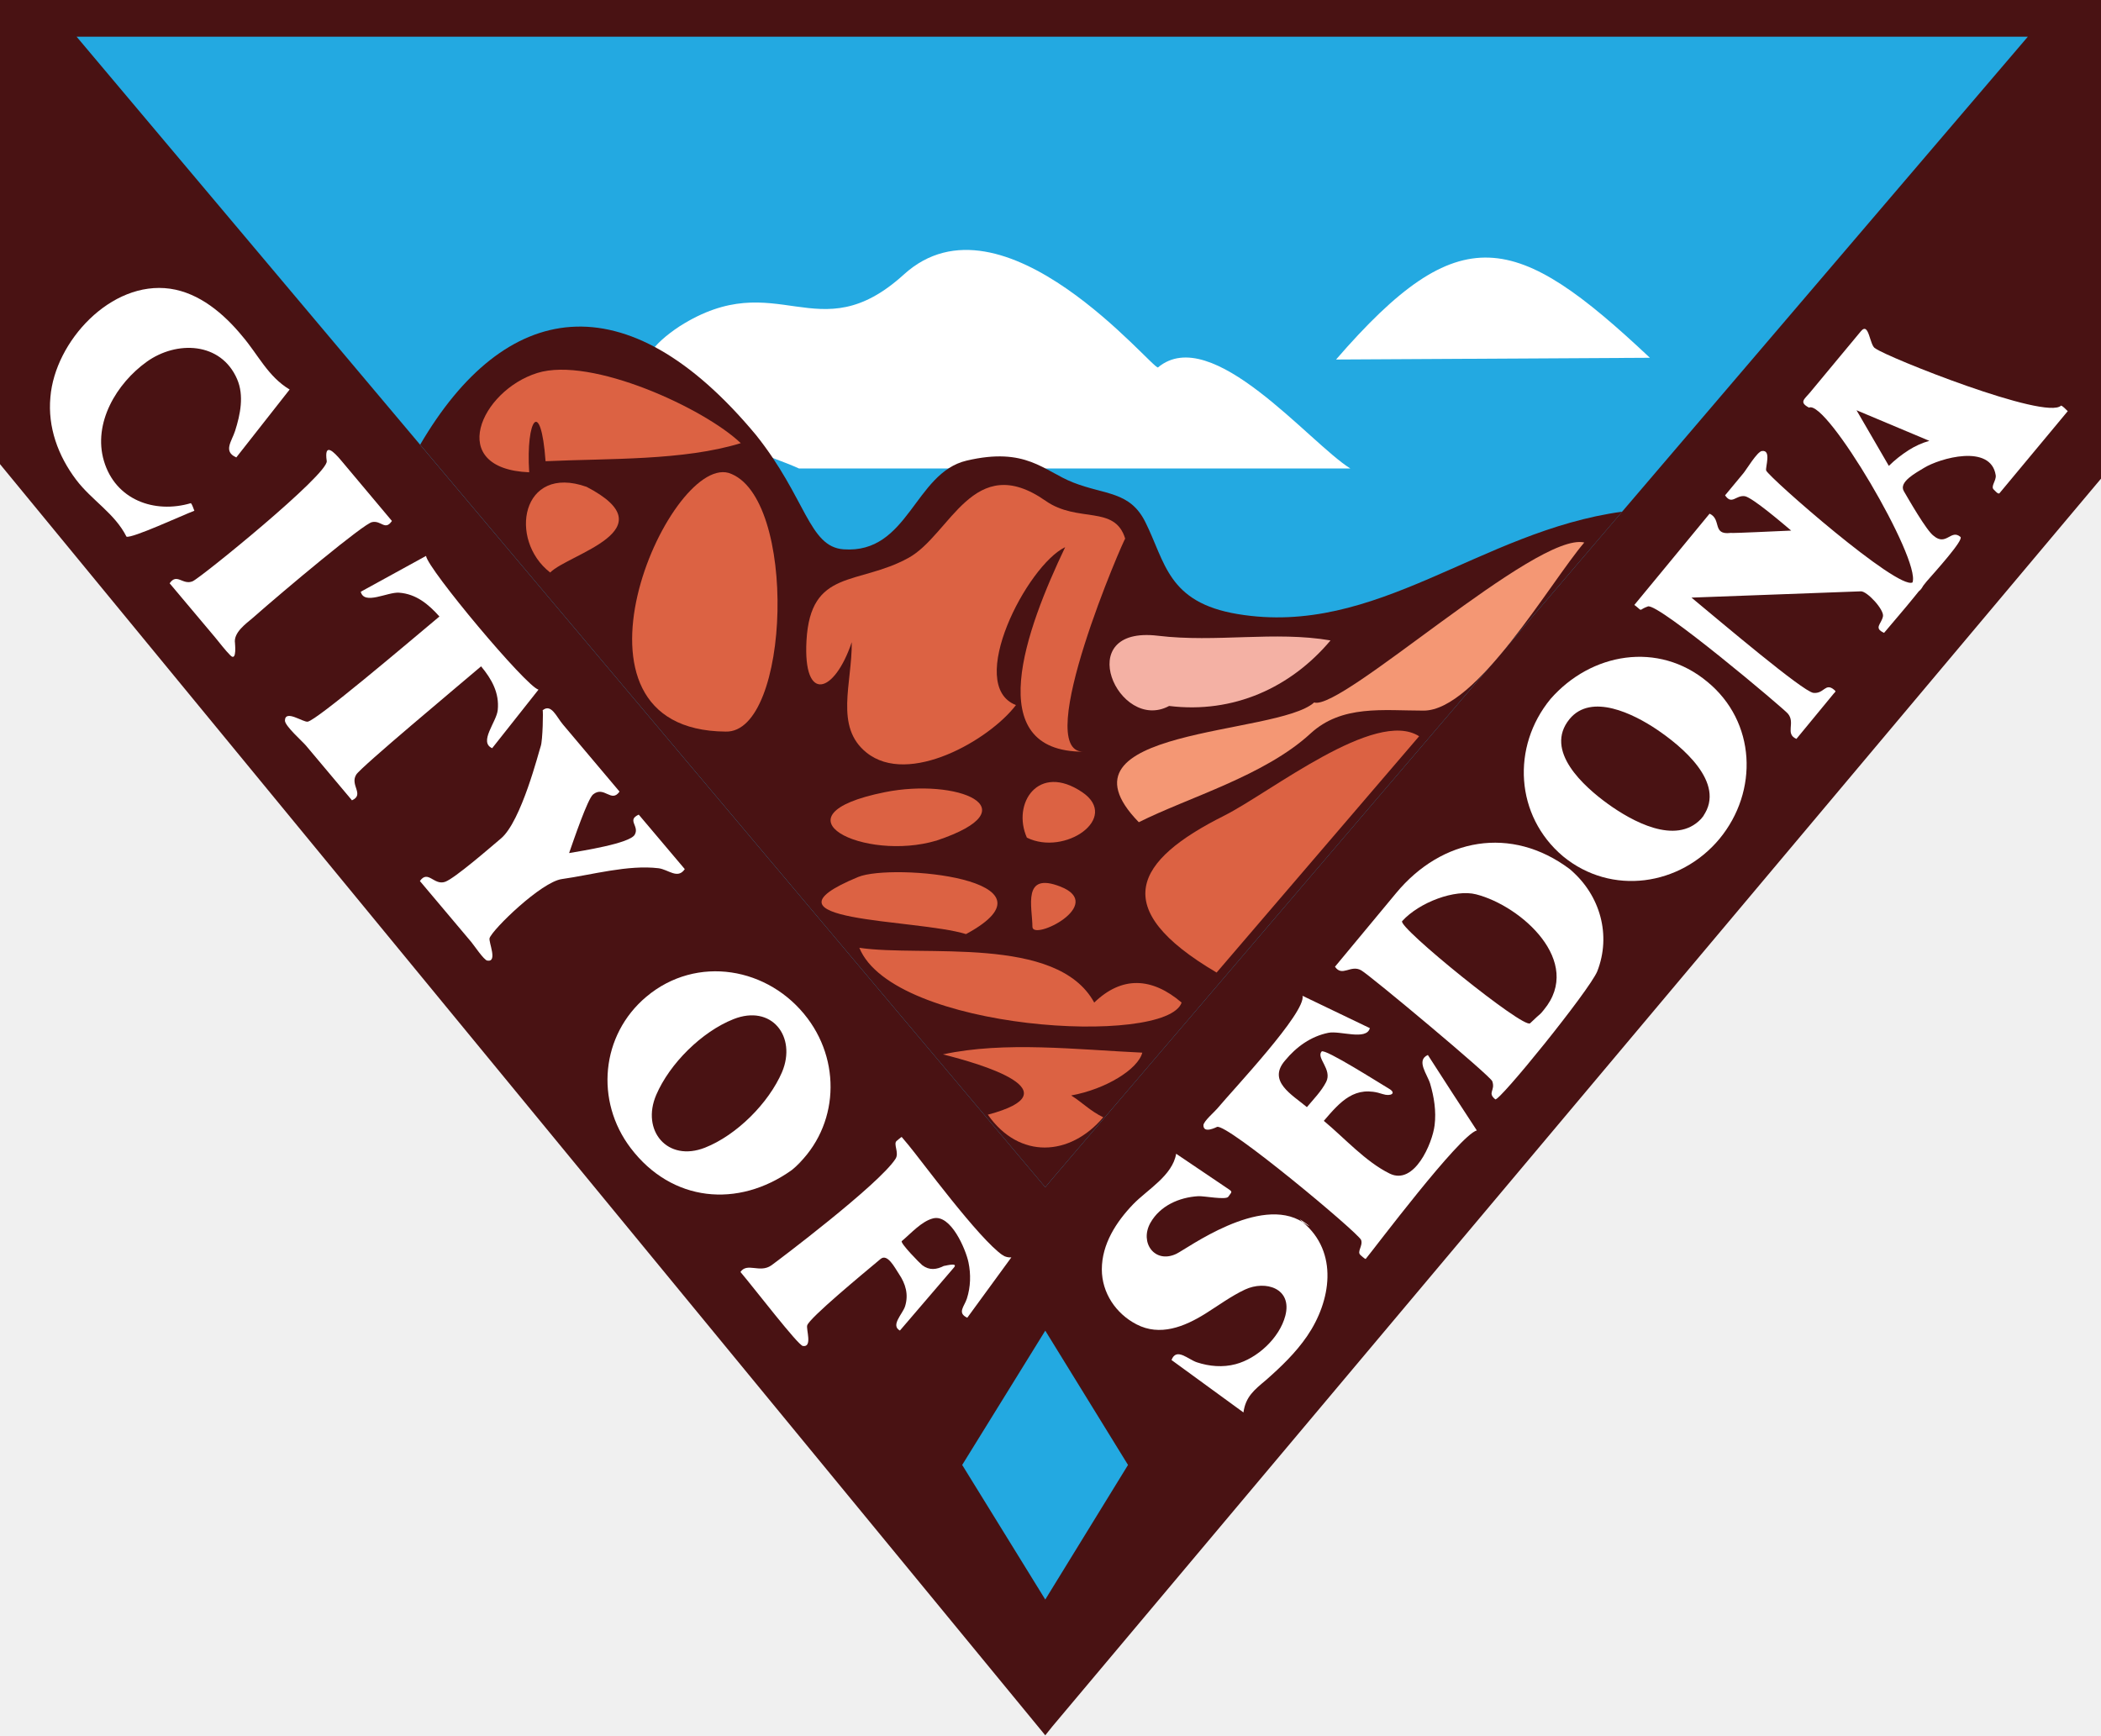
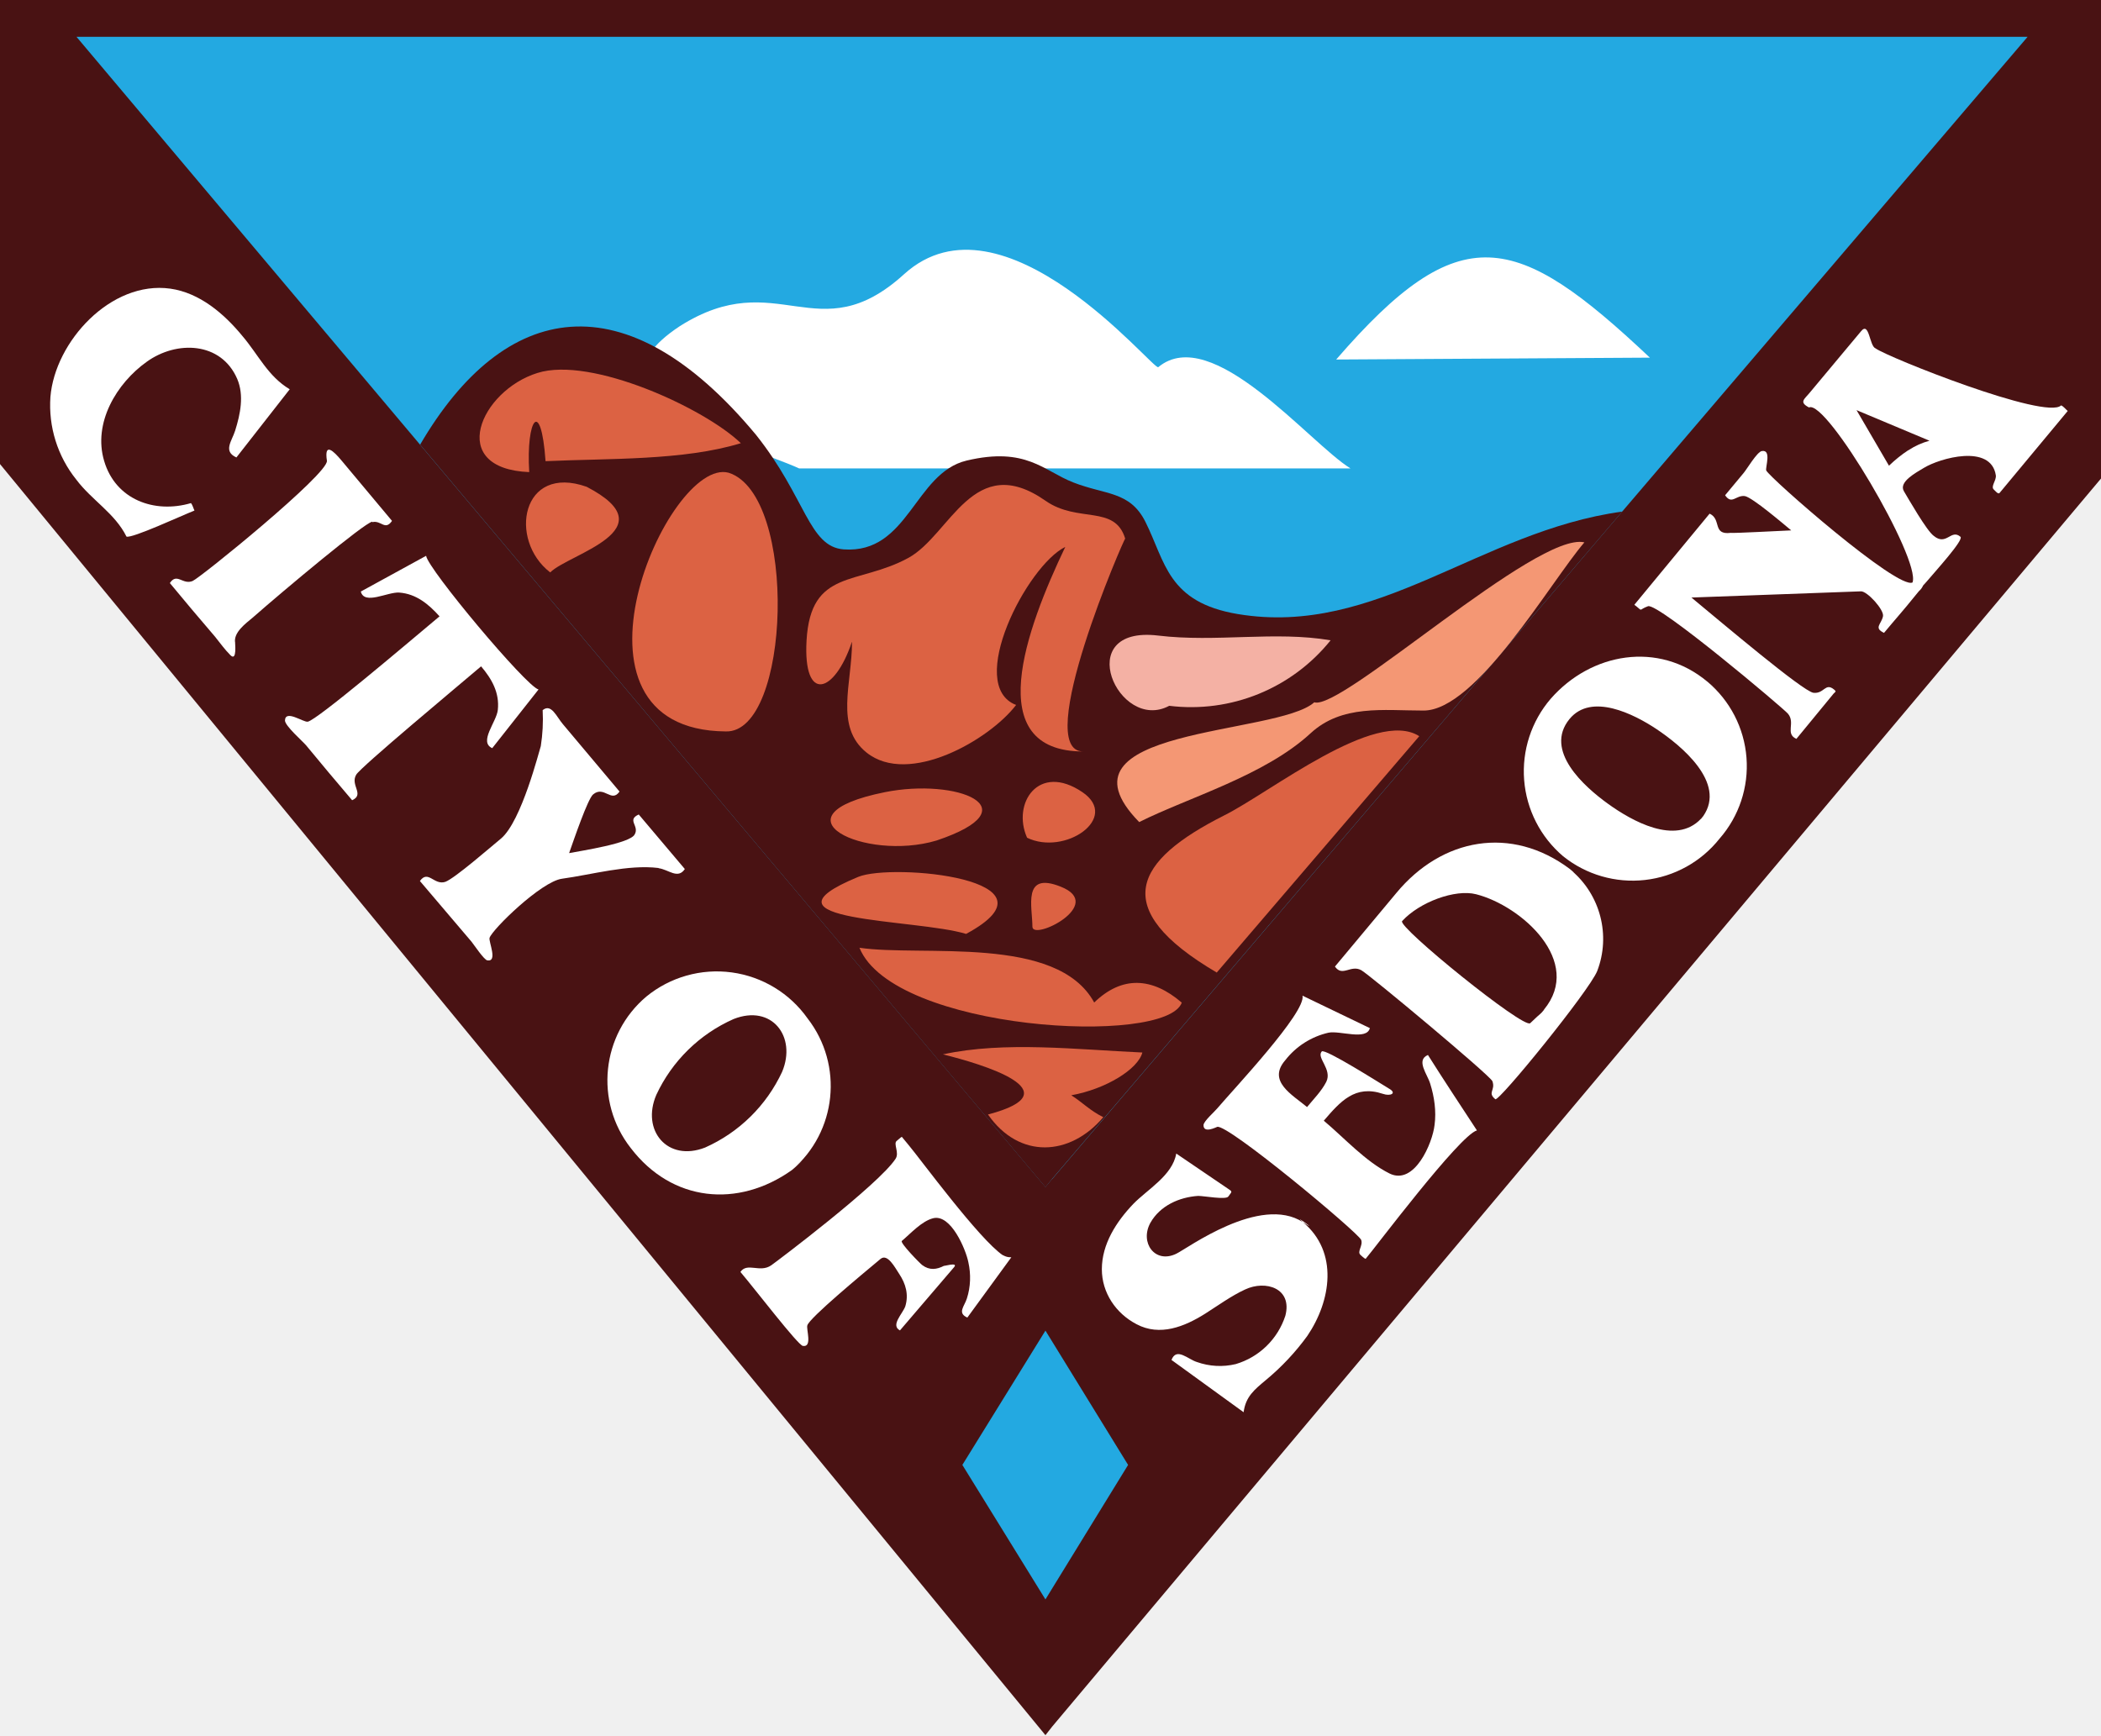
- <svg xmlns="http://www.w3.org/2000/svg" version="1.0" id="Layer_1" x="0px" y="0px" width="101.668px" height="83.985px" viewBox="42.184 0.016 101.668 83.985" enable-background="new 42.184 0.016 101.668 83.985" xml:space="preserve">
-   <g id="Layer_2">
-     <g>
-       <g>
-         <polygon fill="#23A9E1" points="43.242,0.721 92.765,59.071 142.089,1.074    " />
-       </g>
-       <g>
-         <path fill="#FFFFFF" d="M122.023,17.332c-5.062,0.028-10.124,0.056-15.187,0.084C112.837,10.485,115.533,11.226,122.023,17.332L122.023,17.332z" />
-       </g>
-       <g>
-         <path fill="#FFFFFF" d="M80.849,22.69c8.896,0,17.786,0,26.68,0c-1.984-1.233-6.708-7.059-9.308-4.893 c-0.212,0.178-7.505-8.848-12.296-4.499c-4.179,3.799-6.12-0.498-10.857,2.511C69.669,19.379,78.188,21.484,80.849,22.69 L80.849,22.69z" />
-       </g>
-       <path fill="#491213" d="M93.104,0.016h-50.92v22.463l50.581,61.522l0.339-0.424l50.748-60.395V0.016H93.104z M93.104,57.068 l-0.339,0.409L45.892,1.793h47.211h47.208L93.104,57.068z" />
-       <path fill="#491213" d="M92.765,57.477l0.339-0.409L120.68,24.78c-6.913,0.949-11.864,6.077-18.604,4.956 c-3.396-0.564-3.498-2.514-4.47-4.456c-0.746-1.493-1.937-1.303-3.486-1.91c-1.442-0.565-2.277-1.738-5.162-1.061 c-2.528,0.593-2.808,4.518-5.952,4.293c-1.689-0.121-1.812-2.497-4.244-5.539c-6.302-7.571-12.158-6.523-16.247,0.475 L92.765,57.477z" />
-       <g>
-         <polygon fill="#23A9E1" points="88.745,70.916 92.765,64.416 96.769,70.916 92.765,77.43    " />
-       </g>
-       <g>
-         <g>
-           <path fill="#FFFFFF" d="M65.464,32.265c0.513,0.618,0.891,1.284,0.806,2.116c-0.059,0.579-0.936,1.55-0.27,1.846 c0.747-0.945,1.495-1.889,2.242-2.834c-0.603-0.151-5.365-5.848-5.442-6.472c-1.053,0.578-2.106,1.156-3.159,1.734 c0.164,0.661,1.294,0.005,1.854,0.046c0.828,0.06,1.425,0.56,1.953,1.152c-1.729,1.449-5.932,5.017-6.374,5.09 c-0.227,0.036-1.089-0.601-1.102-0.056c-0.006,0.262,0.853,1.014,1.015,1.21c0.743,0.884,1.485,1.769,2.229,2.653 c0.619-0.282-0.11-0.732,0.205-1.243C59.654,37.133,64.323,33.24,65.464,32.265L65.464,32.265z" />
-         </g>
-         <g>
-           <path fill="#FFFFFF" d="M60.191,25.285c0.443-0.095,0.624,0.434,0.958-0.056c-0.815-0.973-1.633-1.945-2.448-2.917 c-0.371-0.442-0.841-0.916-0.706,0.018c0.089,0.63-6.113,5.664-6.493,5.82c-0.479,0.197-0.758-0.417-1.109,0.097 c0.731,0.869,1.461,1.739,2.193,2.608c0.246,0.292,0.477,0.612,0.747,0.882c0.339,0.339,0.208-0.672,0.224-0.585 c-0.091-0.513,0.527-0.948,0.855-1.228C55.956,28.563,59.809,25.336,60.191,25.285z" />
-         </g>
-         <g>
-           <path fill="#FFFFFF" d="M51.42,24.368c-1.768,0.523-3.65-0.164-4.207-2.042c-0.543-1.835,0.614-3.757,2.071-4.801 c1.438-1.032,3.589-0.97,4.373,0.838c0.346,0.799,0.157,1.706-0.095,2.502c-0.16,0.506-0.597,1,0.057,1.289 c0.859-1.096,1.721-2.19,2.581-3.286c-1.056-0.633-1.519-1.683-2.301-2.595c-0.882-1.071-2.063-2.079-3.481-2.284 c-2.87-0.406-5.574,2.556-5.795,5.245c-0.137,1.457,0.374,2.848,1.246,4.001c0.75,0.994,1.867,1.623,2.435,2.754 c0.262,0.095,2.705-1.033,3.286-1.255C51.538,24.623,51.501,24.459,51.42,24.368C50.659,24.594,51.42,24.368,51.42,24.368z" />
-         </g>
-         <g>
-           <path fill="#FFFFFF" d="M90.72,60.777c-1.15-0.768-4.025-4.689-4.573-5.341c-0.107-0.13-0.219-0.261-0.329-0.392 c-0.011-0.015-0.283,0.225-0.246,0.19c-0.173,0.146,0.135,0.573-0.052,0.864c-0.793,1.24-5.758,4.982-6.016,5.163 c-0.556,0.384-1.164-0.159-1.489,0.315c0.719,0.854,2.78,3.543,3.02,3.582c0.479,0.078,0.147-0.814,0.211-1 c0.123-0.369,2.633-2.445,3.549-3.211c0.336-0.281,0.688,0.426,0.888,0.723c0.327,0.484,0.475,1,0.298,1.568 c-0.116,0.37-0.717,0.92-0.25,1.174c0.619-0.723,2.361-2.754,2.613-3.049c0.252-0.293-0.566-0.037-0.469-0.087 c-0.37,0.19-0.719,0.235-1.063-0.028c-0.096-0.07-1.089-1.082-0.99-1.166c0.432-0.36,0.959-0.963,1.518-1.1 c0.862-0.213,1.582,1.516,1.709,2.129c0.121,0.578,0.104,1.186-0.076,1.75c-0.124,0.387-0.487,0.696,0.018,0.93 c0.713-0.974,1.423-1.945,2.132-2.92C90.974,60.88,90.842,60.848,90.72,60.777C90.593,60.692,90.859,60.847,90.72,60.777z" />
-         </g>
-         <g>
-           <path fill="#FFFFFF" d="M80.496,56.646c2.205-1.855,2.481-5.053,0.769-7.339c-1.867-2.489-5.371-3.096-7.804-1.052 c-2.204,1.854-2.489,5.047-0.758,7.325C74.694,58.201,77.902,58.498,80.496,56.646C81.652,55.671,80.397,56.716,80.496,56.646z M80.031,51.893c-0.647,1.51-2.201,3.063-3.732,3.667c-1.818,0.715-3.1-0.827-2.36-2.553c0.65-1.516,2.203-3.057,3.737-3.666 C79.528,48.606,80.742,50.187,80.031,51.893C79.65,52.783,80.102,51.724,80.031,51.893z" />
-         </g>
-         <g>
-           <path fill="#FFFFFF" d="M74.052,42.037c0.475,0.06,0.926,0.55,1.269,0.042c-0.741-0.879-1.483-1.758-2.228-2.637 c-0.595,0.269,0.047,0.549-0.194,0.971c-0.244,0.427-2.56,0.781-3.176,0.89c0.224-0.644,0.896-2.615,1.157-2.835 c0.544-0.445,0.883,0.432,1.283-0.141c-0.915-1.084-1.829-2.169-2.743-3.253c-0.311-0.366-0.56-1.028-0.98-0.68 c0.038-0.031,0.006,1.472-0.089,1.733c-0.086,0.236-0.936,3.638-1.926,4.47c-0.493,0.414-2.237,1.934-2.702,2.097 c-0.541,0.189-0.825-0.598-1.22-0.038c0.83,0.986,1.661,1.971,2.491,2.957c0.125,0.148,0.602,0.863,0.767,0.893 c0.521,0.094,0.06-0.893,0.113-1.086c0.15-0.431,2.5-2.719,3.497-2.859C70.832,42.356,72.571,41.859,74.052,42.037 C74.391,42.079,73.7,41.994,74.052,42.037z" />
-         </g>
-       </g>
-       <g>
-         <path fill="#DC6243" d="M67.792,22.874c-4.043-0.167-2.352-3.954,0.395-4.808c2.611-0.813,8.089,1.717,9.843,3.398 c-2.782,0.855-6.386,0.732-9.446,0.874C68.357,19.218,67.625,20.306,67.792,22.874L67.792,22.874z" />
-       </g>
-       <g>
-         <path fill="#DC6243" d="M68.807,27.724c-2.04-1.579-1.396-5.266,1.763-4.146C74.575,25.662,69.714,26.817,68.807,27.724 C68.807,27.724,68.849,27.682,68.807,27.724z" />
-       </g>
-       <g>
-         <path fill="#DC6243" d="M77.295,35.423c-8.62-0.071-2.792-13.322,0.141-12.521C80.809,23.975,80.431,35.524,77.295,35.423 L77.295,35.423z" />
-       </g>
-       <g>
-         <path fill="#DC6243" d="M83.401,31.094c-0.84,2.501-2.36,2.968-2.191-0.07c0.193-3.503,2.479-2.662,4.93-4.004 c2.04-1.119,3.139-5.214,6.641-2.765c1.562,1.093,3.353,0.179,3.852,1.833c-0.025-0.084-4.545,10.308-2.031,10.308 c-4.961,0-2.772-5.922-0.874-9.899c-1.847,0.885-4.842,6.688-2.382,7.643c-1.281,1.686-5.194,3.945-7.234,2.298 C82.558,35.189,83.418,33.113,83.401,31.094L83.401,31.094z" />
-       </g>
-       <g>
-         <path fill="#DC6243" d="M87.505,40.697c-3.489,1.046-8.122-1.207-2.51-2.34C88.478,37.653,92.182,39.135,87.505,40.697 C87.646,40.655,87.377,40.74,87.505,40.697z" />
-       </g>
-       <g>
-         <path fill="#DC6243" d="M91.875,40.556c-0.736-1.658,0.562-3.635,2.68-2.199C96.402,39.609,93.704,41.463,91.875,40.556 L91.875,40.556z" />
-       </g>
-       <g>
-         <path fill="#DC6243" d="M88.929,45.224c-2.411-0.747-10.537-0.561-5.218-2.764C85.351,41.781,93.865,42.558,88.929,45.224 L88.929,45.224z" />
-       </g>
-       <g>
-         <path fill="#DC6243" d="M92.144,44.871c-0.007-0.96-0.512-2.679,1.354-1.946C95.733,43.804,92.144,45.576,92.144,44.871 C92.144,44.871,92.144,44.702,92.144,44.871z" />
-       </g>
-       <g>
-         <path fill="#DC6243" d="M99.363,48.538c-1.437-1.227-2.891-1.295-4.229,0c-1.795-3.293-8.318-2.19-11.366-2.651 C85.406,49.916,98.632,50.667,99.363,48.538L99.363,48.538z" />
-       </g>
-       <g>
-         <path fill="#DC6243" d="M97.46,50.962c-3.151-0.146-6.671-0.563-9.646,0.084c1.86,0.466,6.396,1.795,2.172,2.918 c1.516,2.168,3.974,2.029,5.584,0.127c-0.654-0.322-1.01-0.719-1.552-1.057C95.69,52.731,97.252,51.767,97.46,50.962 L97.46,50.962z" />
-       </g>
-       <g>
-         <path fill="#DC6243" d="M101.056,47.085c-5.288-3.112-3.95-5.427,0.354-7.586c2.254-1.131,7.323-5.208,9.446-3.85 C107.589,39.461,104.322,43.273,101.056,47.085L101.056,47.085z" />
-       </g>
-       <g>
-         <path fill="#F49774" d="M97.291,39.809c-4.479-4.601,6.688-4.178,8.486-5.796c1.312,0.437,10.769-8.283,13.071-7.741 c-1.655,1.941-5.22,8.136-7.774,8.136c-1.965,0-3.95-0.292-5.473,1.107C103.378,37.563,99.694,38.605,97.291,39.809 L97.291,39.809z" />
-       </g>
-       <g>
-         <path fill="#F4B1A4" d="M98.758,34.183c-2.453,1.319-4.772-3.907-0.537-3.398c2.813,0.338,5.662-0.237,8.348,0.226 C104.642,33.302,101.863,34.564,98.758,34.183L98.758,34.183z" />
-       </g>
-       <g>
-         <g>
-           <path fill="#FFFFFF" d="M111.39,52.466c0.191,0.648,0.299,1.332,0.215,2.009c-0.106,0.873-0.979,2.925-2.173,2.34 c-1.169-0.573-2.194-1.728-3.188-2.552c0.802-0.936,1.507-1.749,2.854-1.295c0.37,0.123,0.688-0.036,0.299-0.262 c-0.404-0.234-3.113-1.965-3.261-1.799c-0.271,0.311,0.528,0.867,0.221,1.473c-0.229,0.447-0.609,0.834-0.932,1.219 c-0.72-0.607-1.923-1.253-1.057-2.256c0.542-0.66,1.25-1.172,2.098-1.342c0.565-0.114,1.841,0.389,2.006-0.225 c-1.087-0.521-2.172-1.044-3.258-1.565c0.177,0.799-3.349,4.525-4.131,5.463c-0.113,0.138-0.658,0.609-0.664,0.798 c-0.009,0.429,0.622,0.097,0.657,0.084c0.485-0.181,6.815,5.108,6.973,5.471c0.1,0.281-0.221,0.574-0.029,0.731 c-0.011-0.01,0.229,0.217,0.253,0.185c0.392-0.468,4.522-5.976,5.374-6.217c-0.794-1.215-1.588-2.431-2.368-3.651 C110.689,51.333,111.26,52.024,111.39,52.466z" />
-         </g>
-         <g>
-           <path fill="#FFFFFF" d="M105.229,59.169c-2.077-1.34-5.596,1.279-6.125,1.531c-1.039,0.491-1.789-0.543-1.251-1.502 c0.469-0.83,1.394-1.234,2.311-1.289c0.276-0.018,1.35,0.197,1.459,0.025c0.13-0.202,0.228-0.221,0.042-0.346 c-0.856-0.578-1.712-1.155-2.567-1.733c-0.176,1.056-1.385,1.728-2.076,2.44c-0.822,0.854-1.52,1.931-1.52,3.156 c0,1.135,0.679,2.143,1.677,2.66c1.136,0.592,2.317,0.116,3.324-0.511c0.627-0.392,1.254-0.856,1.924-1.171 c0.996-0.467,2.304-0.062,1.953,1.27c-0.282,1.073-1.352,2.062-2.405,2.34c-0.616,0.164-1.27,0.109-1.872-0.09 c-0.432-0.142-0.993-0.734-1.229-0.111c1.161,0.847,2.32,1.691,3.481,2.537c0.104-0.76,0.522-1.09,1.086-1.563 c0.735-0.646,1.438-1.319,1.994-2.13C106.593,62.99,106.972,60.621,105.229,59.169z" />
-         </g>
-         <g>
-           <path fill="#FFFFFF" d="M105.229,59.169C106.154,59.767,104.638,58.675,105.229,59.169L105.229,59.169z" />
-         </g>
-         <g>
-           <path fill="#FFFFFF" d="M134.462,21.855C134.455,21.859,134.455,21.859,134.462,21.855L134.462,21.855z" />
-         </g>
-         <g>
-           <path fill="#FFFFFF" d="M141.92,19.645c-0.729,0.729-8.42-2.341-8.982-2.764c-0.29-0.116-0.3-1.321-0.705-0.833 c-0.403,0.488-0.81,0.976-1.216,1.463c-0.418,0.505-0.837,1.009-1.256,1.513c-0.26,0.314-0.537,0.458-0.038,0.72 c0.837-0.419,5.417,7.346,5.008,8.461c-0.725,0.376-6.915-5.057-7.081-5.415c-0.052-0.146,0.273-1.021-0.211-0.945 c-0.229,0.036-0.743,0.896-0.889,1.072c-0.297,0.357-0.592,0.715-0.889,1.072c0.332,0.485,0.517-0.021,0.959,0.042 c0.383,0.077,1.844,1.331,2.24,1.664c-0.725,0.027-2.685,0.131-2.934,0.113c-0.903,0.112-0.422-0.663-1.015-0.931 c-0.76,0.922-1.521,1.843-2.277,2.764c-0.441,0.536-0.885,1.072-1.326,1.607c-0.054,0.065-0.047,0.032,0.05,0.112 c0.33,0.273,0.104,0.168,0.568,0.006c0.506-0.177,6.559,4.931,6.776,5.19c0.377,0.45-0.154,0.975,0.411,1.221 c0.6-0.728,1.197-1.457,1.798-2.184c0.091-0.11,0.141-0.1,0.021-0.198c-0.427-0.353-0.476,0.212-1.002,0.154 c-0.533-0.089-4.395-3.369-5.895-4.61c1.821-0.068,7.291-0.271,8.198-0.304c0.301-0.011,1.14,0.896,1.068,1.216 c-0.081,0.378-0.463,0.558,0.054,0.794c0.479-0.575,0.985-1.149,1.456-1.734l0,0l0.228-0.282 c0.076-0.052,0.146-0.145,0.21-0.265l0.168-0.211c0.425-0.485,1.8-2.006,1.635-2.15c-0.461-0.4-0.685,0.466-1.298-0.054 c-0.348-0.249-1.223-1.788-1.443-2.162c-0.264-0.449,0.608-0.897,0.964-1.119c0.776-0.482,3.247-1.183,3.482,0.348 c0.04,0.258-0.271,0.55-0.084,0.704c0.044,0.037,0.204,0.242,0.27,0.163c0.163-0.197,2.361-2.843,3.301-3.969 C142.146,19.832,142.037,19.69,141.92,19.645z M134.546,21.801C134.623,21.752,134.699,21.703,134.546,21.801 c-0.051,0.032-0.074,0.047-0.084,0.054c0.014-0.008,0.047-0.03,0.082-0.052c-0.345,0.22-0.668,0.473-0.958,0.761 c-0.521-0.897-1.044-1.795-1.564-2.693c1.178,0.491,2.353,0.985,3.524,1.481C135.192,21.45,134.855,21.605,134.546,21.801z" />
-         </g>
-         <g>
-           <path fill="#FFFFFF" d="M124.801,33.012c-2.375-1.979-5.63-1.404-7.586,0.832c-1.903,2.312-1.712,5.663,0.604,7.615 c2.34,1.926,5.671,1.438,7.572-0.846C127.29,38.31,127.16,34.945,124.801,33.012z M124.52,39.626 c-0.019,0.02-0.024,0.027-0.025,0.027c-1.232,1.292-3.358,0.096-4.506-0.731c-1.146-0.829-3.11-2.57-1.855-4.104 c1.056-1.287,3.124-0.231,4.191,0.482c1.199,0.803,3.411,2.596,2.275,4.216C124.674,39.426,124.726,39.368,124.52,39.626z" />
-         </g>
-         <g>
-           <path fill="#FFFFFF" d="M124.801,33.012C125.972,33.971,124.548,32.801,124.801,33.012L124.801,33.012z" />
-         </g>
-         <g>
-           <path fill="#FFFFFF" d="M124.492,39.653c0.009-0.01,0.018-0.018,0.025-0.027c0.029-0.037,0.057-0.073,0.08-0.11 C124.549,39.577,124.488,39.653,124.492,39.653z" />
-         </g>
-         <g>
-           <path fill="#FFFFFF" d="M118.209,42.136c0.111,0.094,0.272,0.224-0.063-0.057c-2.835-2.127-6.193-1.504-8.401,1.157 c-0.988,1.189-1.977,2.378-2.961,3.567c0.351,0.512,0.763-0.118,1.272,0.176c0.437,0.25,6.244,5.101,6.339,5.366 c0.164,0.458-0.255,0.548,0.145,0.875c0.172,0.143,4.536-5.245,4.935-6.191C120.164,45.274,119.614,43.351,118.209,42.136z M116.891,48.89c-0.24,0.296-0.044,0.054-0.665,0.65c-0.306,0.293-6.438-4.675-6.191-4.944c0.835-0.918,2.566-1.556,3.576-1.297 C115.801,43.859,118.824,46.559,116.891,48.89z" />
-         </g>
-       </g>
-     </g>
+ <svg xmlns="http://www.w3.org/2000/svg" version="1.0" width="101.67" height="83.98" viewBox="42.18 0.02 101.67 83.98">
+   <path fill="#23A9E1" d="M43.24.72l49.52 58.35 49.33-58z" />
+   <path fill="#FFF" d="M122.02 17.33l-15.18.09c6-6.94 8.7-6.2 15.18-.09zM80.85 22.69h26.68c-1.99-1.23-6.7-7.06-9.3-4.9-.22.19-7.51-8.84-12.3-4.5-4.18 3.8-6.12-.49-10.86 2.52-5.4 3.57 3.12 5.67 5.78 6.88z" />
+   <path fill="#491213" d="M93.1.02H42.18v22.46L92.77 84l.33-.42 50.75-60.4V.02H93.1zm0 57.05l-.33.4L45.88 1.8h94.42l-47.2 55.28z" />
+   <path fill="#491213" d="M92.77 57.48l.33-.41 27.58-32.29c-6.91.95-11.86 6.08-18.6 4.96-3.4-.57-3.5-2.52-4.47-4.46-.75-1.5-1.94-1.3-3.49-1.91-1.44-.56-2.28-1.74-5.16-1.06-2.53.6-2.81 4.52-5.95 4.3-1.7-.13-1.82-2.5-4.25-5.55-6.3-7.57-12.16-6.52-16.25.48l30.26 35.94z" />
+   <path fill="#23A9E1" d="M88.75 70.92l4.02-6.5 4 6.5-4 6.51z" />
+   <path fill="#FFF" d="M65.46 32.27c.52.61.9 1.28.81 2.11-.06.58-.94 1.55-.27 1.85l2.24-2.84c-.6-.15-5.36-5.84-5.44-6.47l-3.16 1.73c.17.67 1.3.01 1.86.05.82.06 1.42.56 1.95 1.15-1.73 1.45-5.93 5.02-6.38 5.1-.22.03-1.08-.6-1.1-.06 0 .26.86 1.01 1.02 1.2.74.9 1.48 1.78 2.23 2.66.62-.28-.11-.73.2-1.24.23-.38 4.9-4.27 6.04-5.24zM60.2 25.29c.43-.1.61.43.95-.06L58.7 22.3c-.37-.44-.84-.91-.7.02.08.63-6.12 5.66-6.5 5.82-.48.2-.76-.42-1.1.1.72.87 1.45 1.74 2.19 2.6.24.3.47.62.74.89.34.34.21-.67.23-.59-.1-.51.52-.95.85-1.23 1.55-1.36 5.4-4.58 5.78-4.64zM51.42 24.37c-1.77.52-3.65-.17-4.2-2.04-.55-1.84.6-3.76 2.06-4.8 1.44-1.04 3.6-.98 4.38.83.34.8.15 1.7-.1 2.5-.16.51-.6 1 .06 1.3l2.58-3.3c-1.06-.63-1.52-1.68-2.3-2.59-.88-1.07-2.06-2.08-3.48-2.28-2.87-.4-5.58 2.56-5.8 5.24a5.75 5.75 0 001.25 4c.75 1 1.87 1.63 2.43 2.76.27.1 2.7-1.03 3.29-1.26-.05-.1-.09-.27-.17-.36-.76.22 0 0 0 0zM90.72 60.78c-1.15-.77-4.03-4.7-4.57-5.34l-.33-.4c-.01-.01-.28.23-.25.2-.17.14.14.57-.05.86-.8 1.24-5.76 4.98-6.02 5.16-.55.38-1.16-.16-1.49.32.72.85 2.78 3.54 3.02 3.58.48.08.15-.82.22-1 .12-.37 2.63-2.45 3.54-3.21.34-.28.7.42.9.72.32.48.47 1 .3 1.57-.13.37-.73.92-.26 1.17l2.61-3.05c.26-.29-.56-.03-.47-.08-.37.19-.71.23-1.06-.03-.1-.07-1.09-1.08-.99-1.17.43-.36.96-.96 1.52-1.1.86-.21 1.58 1.52 1.7 2.13.13.58.11 1.19-.07 1.75-.12.39-.48.7.02.93l2.13-2.92a.7.7 0 01-.4-.1c-.13-.08.14.08 0 0zM80.5 56.65a5.34 5.34 0 00.76-7.34 5.38 5.38 0 00-7.8-1.06 5.31 5.31 0 00-.76 7.33c2 2.62 5.2 2.92 7.8 1.07 1.15-.98-.1.07 0 0zm-.47-4.76a7.45 7.45 0 01-3.73 3.67c-1.82.71-3.1-.83-2.36-2.55a7.45 7.45 0 013.74-3.67c1.85-.73 3.06.85 2.35 2.55-.38.9.07-.17 0 0zM74.05 42.04c.48.06.93.55 1.27.04l-2.23-2.64c-.6.27.05.55-.2.97-.23.43-2.55.78-3.17.9.23-.65.9-2.62 1.16-2.84.54-.45.88.43 1.28-.14l-2.74-3.26c-.31-.36-.56-1.02-.98-.68a8.4 8.4 0 01-.09 1.74c-.08.23-.93 3.63-1.92 4.47-.5.41-2.24 1.93-2.7 2.1-.55.18-.83-.6-1.23-.04L65 45.6c.12.15.6.87.76.9.52.09.06-.9.11-1.09.15-.43 2.5-2.72 3.5-2.86 1.46-.2 3.2-.7 4.68-.52.34.04-.35-.05 0 0z" />
+   <path fill="#DC6243" d="M67.8 22.87c-4.05-.16-2.36-3.95.39-4.8 2.6-.82 8.09 1.71 9.84 3.4-2.78.85-6.39.73-9.45.87-.22-3.12-.95-2.03-.79.53zM68.8 27.72c-2.03-1.57-1.39-5.26 1.77-4.14 4 2.08-.86 3.24-1.76 4.14 0 0 .04-.04 0 0zM77.3 35.42c-8.62-.07-2.8-13.32.14-12.52 3.37 1.08 3 12.62-.14 12.52zM83.4 31.1c-.84 2.5-2.36 2.96-2.19-.08.2-3.5 2.48-2.66 4.93-4 2.04-1.12 3.14-5.21 6.64-2.76 1.56 1.09 3.35.17 3.85 1.83-.02-.09-4.54 10.3-2.03 10.3-4.96 0-2.77-5.92-.87-9.9-1.85.9-4.84 6.7-2.38 7.65-1.29 1.69-5.2 3.94-7.24 2.3-1.55-1.25-.7-3.33-.7-5.35zM87.5 40.7c-3.48 1.04-8.12-1.21-2.5-2.34 3.48-.7 7.18.77 2.5 2.34.15-.05-.12.04 0 0zM91.88 40.56c-.74-1.66.56-3.64 2.68-2.2 1.84 1.25-.86 3.1-2.69 2.2zM88.93 45.22c-2.41-.74-10.54-.56-5.22-2.76 1.64-.68 10.16.1 5.22 2.76zM92.14 44.87c0-.96-.5-2.68 1.36-1.94 2.23.87-1.36 2.65-1.36 1.94 0 0 0-.17 0 0zM99.36 48.54c-1.43-1.23-2.89-1.3-4.23 0-1.8-3.3-8.31-2.2-11.36-2.65 1.64 4.03 14.86 4.78 15.6 2.65z" />
+   <g>
+     <path fill="#DC6243" d="M97.46 50.96c-3.15-.14-6.67-.56-9.65.09 1.86.46 6.4 1.8 2.18 2.91 1.51 2.17 3.97 2.03 5.58.13-.65-.32-1.01-.72-1.55-1.06 1.67-.3 3.23-1.26 3.44-2.07z" />
+   </g>
+   <g>
+     <path fill="#DC6243" d="M101.06 47.09c-5.3-3.12-3.95-5.43.35-7.6 2.25-1.12 7.32-5.2 9.45-3.84l-9.8 11.44z" />
+   </g>
+   <g>
+     <path fill="#F49774" d="M97.3 39.8c-4.49-4.6 6.68-4.17 8.48-5.79 1.3.44 10.77-8.28 13.07-7.74-1.66 1.94-5.22 8.14-7.78 8.14-1.96 0-3.95-.3-5.47 1.1-2.22 2.05-5.9 3.1-8.3 4.3z" />
+   </g>
+   <g>
+     <path fill="#F4B1A4" d="M98.76 34.18c-2.46 1.32-4.77-3.9-.54-3.4 2.81.34 5.66-.23 8.35.23a8.66 8.66 0 01-7.81 3.17z" />
+   </g>
+   <g>
+     <path fill="#FFF" d="M111.39 52.47c.2.64.3 1.33.21 2-.1.88-.97 2.93-2.17 2.35-1.17-.58-2.2-1.73-3.19-2.56.8-.93 1.51-1.75 2.86-1.3.37.13.69-.03.3-.25-.4-.24-3.12-1.97-3.26-1.8-.27.3.52.86.22 1.47-.23.45-.61.83-.93 1.22-.72-.6-1.93-1.25-1.06-2.26a3.69 3.69 0 012.1-1.34c.56-.11 1.84.39 2-.22l-3.26-1.57c.18.8-3.34 4.53-4.13 5.46-.11.14-.65.61-.66.8-.01.43.62.1.66.09.48-.18 6.81 5.1 6.97 5.47.1.28-.22.57-.03.73-.01-.01.23.22.25.18.4-.46 4.53-5.97 5.38-6.21-.8-1.22-1.6-2.43-2.37-3.65-.6.25-.02.94.11 1.39zM105.23 59.17c-2.08-1.34-5.6 1.28-6.13 1.53-1.03.5-1.78-.54-1.25-1.5.47-.83 1.4-1.24 2.31-1.3.28 0 1.35.2 1.46.03.13-.2.23-.22.04-.34l-2.56-1.74c-.18 1.06-1.39 1.73-2.08 2.44-.82.86-1.52 1.94-1.52 3.16 0 1.14.68 2.14 1.68 2.66 1.13.6 2.32.12 3.32-.51.63-.4 1.26-.86 1.93-1.17 1-.47 2.3-.06 1.95 1.27a3.6 3.6 0 01-2.4 2.34 3.3 3.3 0 01-1.88-.1c-.43-.13-.99-.73-1.23-.1l3.49 2.53c.1-.76.52-1.09 1.08-1.56a11.7 11.7 0 002-2.13c1.15-1.69 1.53-4.06-.21-5.51zM105.23 59.17c.92.6-.6-.5 0 0zM134.46 21.86zM141.92 19.64c-.73.73-8.42-2.34-8.98-2.76-.3-.11-.3-1.32-.7-.83l-1.22 1.46-1.26 1.51c-.26.32-.54.46-.04.72.84-.41 5.42 7.35 5.01 8.47-.72.37-6.91-5.06-7.08-5.42-.05-.15.27-1.02-.21-.94-.23.03-.74.9-.89 1.07l-.89 1.07c.33.48.52-.02.96.04.38.08 1.84 1.33 2.24 1.66-.73.03-2.69.14-2.93.12-.9.11-.43-.66-1.02-.93l-2.28 2.76-1.32 1.6c-.06.07-.05.04.05.12.33.27.1.17.57 0 .5-.17 6.55 4.94 6.77 5.2.38.45-.15.97.41 1.22l1.8-2.19c.1-.1.14-.1.02-.2-.43-.35-.47.22-1 .16-.53-.09-4.4-3.37-5.9-4.61l8.2-.3c.3-.02 1.14.9 1.07 1.21-.08.38-.46.56.05.8.48-.58.99-1.15 1.46-1.74l.23-.28a.74.74 0 00.2-.27l.18-.2c.42-.5 1.8-2.01 1.63-2.16-.46-.4-.68.47-1.3-.05-.34-.25-1.22-1.79-1.44-2.16-.26-.45.6-.9.96-1.12.78-.48 3.25-1.18 3.49.35.04.25-.27.55-.09.7.05.04.2.24.27.16l3.3-3.97c-.1-.08-.2-.22-.32-.27zm-7.37 2.16c.07-.05.15-.1 0 0l-.09.05c.02 0 .05-.03.08-.05-.34.22-.66.48-.95.76l-1.57-2.69 3.53 1.48c-.36.1-.7.25-1 .45zM124.8 33.01c-2.37-1.98-5.63-1.4-7.58.83a5.39 5.39 0 00.6 7.62 5.37 5.37 0 007.57-.85 5.33 5.33 0 00-.59-7.6zm-.28 6.62l-.03.02c-1.23 1.3-3.35.1-4.5-.73s-3.11-2.57-1.86-4.1c1.06-1.29 3.13-.23 4.2.48 1.2.8 3.4 2.6 2.27 4.22l-.08.1z" />
+     <path fill="#FFF" d="M124.8 33.01c1.17.96-.25-.2 0 0zM124.5 39.65l.02-.02.08-.11-.1.13zM118.2 42.14c.12.09.28.22-.05-.06-2.84-2.13-6.2-1.5-8.4 1.16l-2.97 3.56c.36.52.77-.11 1.28.18.43.25 6.24 5.1 6.34 5.37.16.45-.26.54.14.87.17.14 4.54-5.24 4.93-6.2a4.34 4.34 0 00-1.26-4.88zm-1.3 6.75c-.25.3-.05.05-.67.65-.31.3-6.44-4.67-6.2-4.94.84-.92 2.57-1.56 3.58-1.3 2.2.56 5.21 3.26 3.28 5.59z" />
  </g>
</svg>
